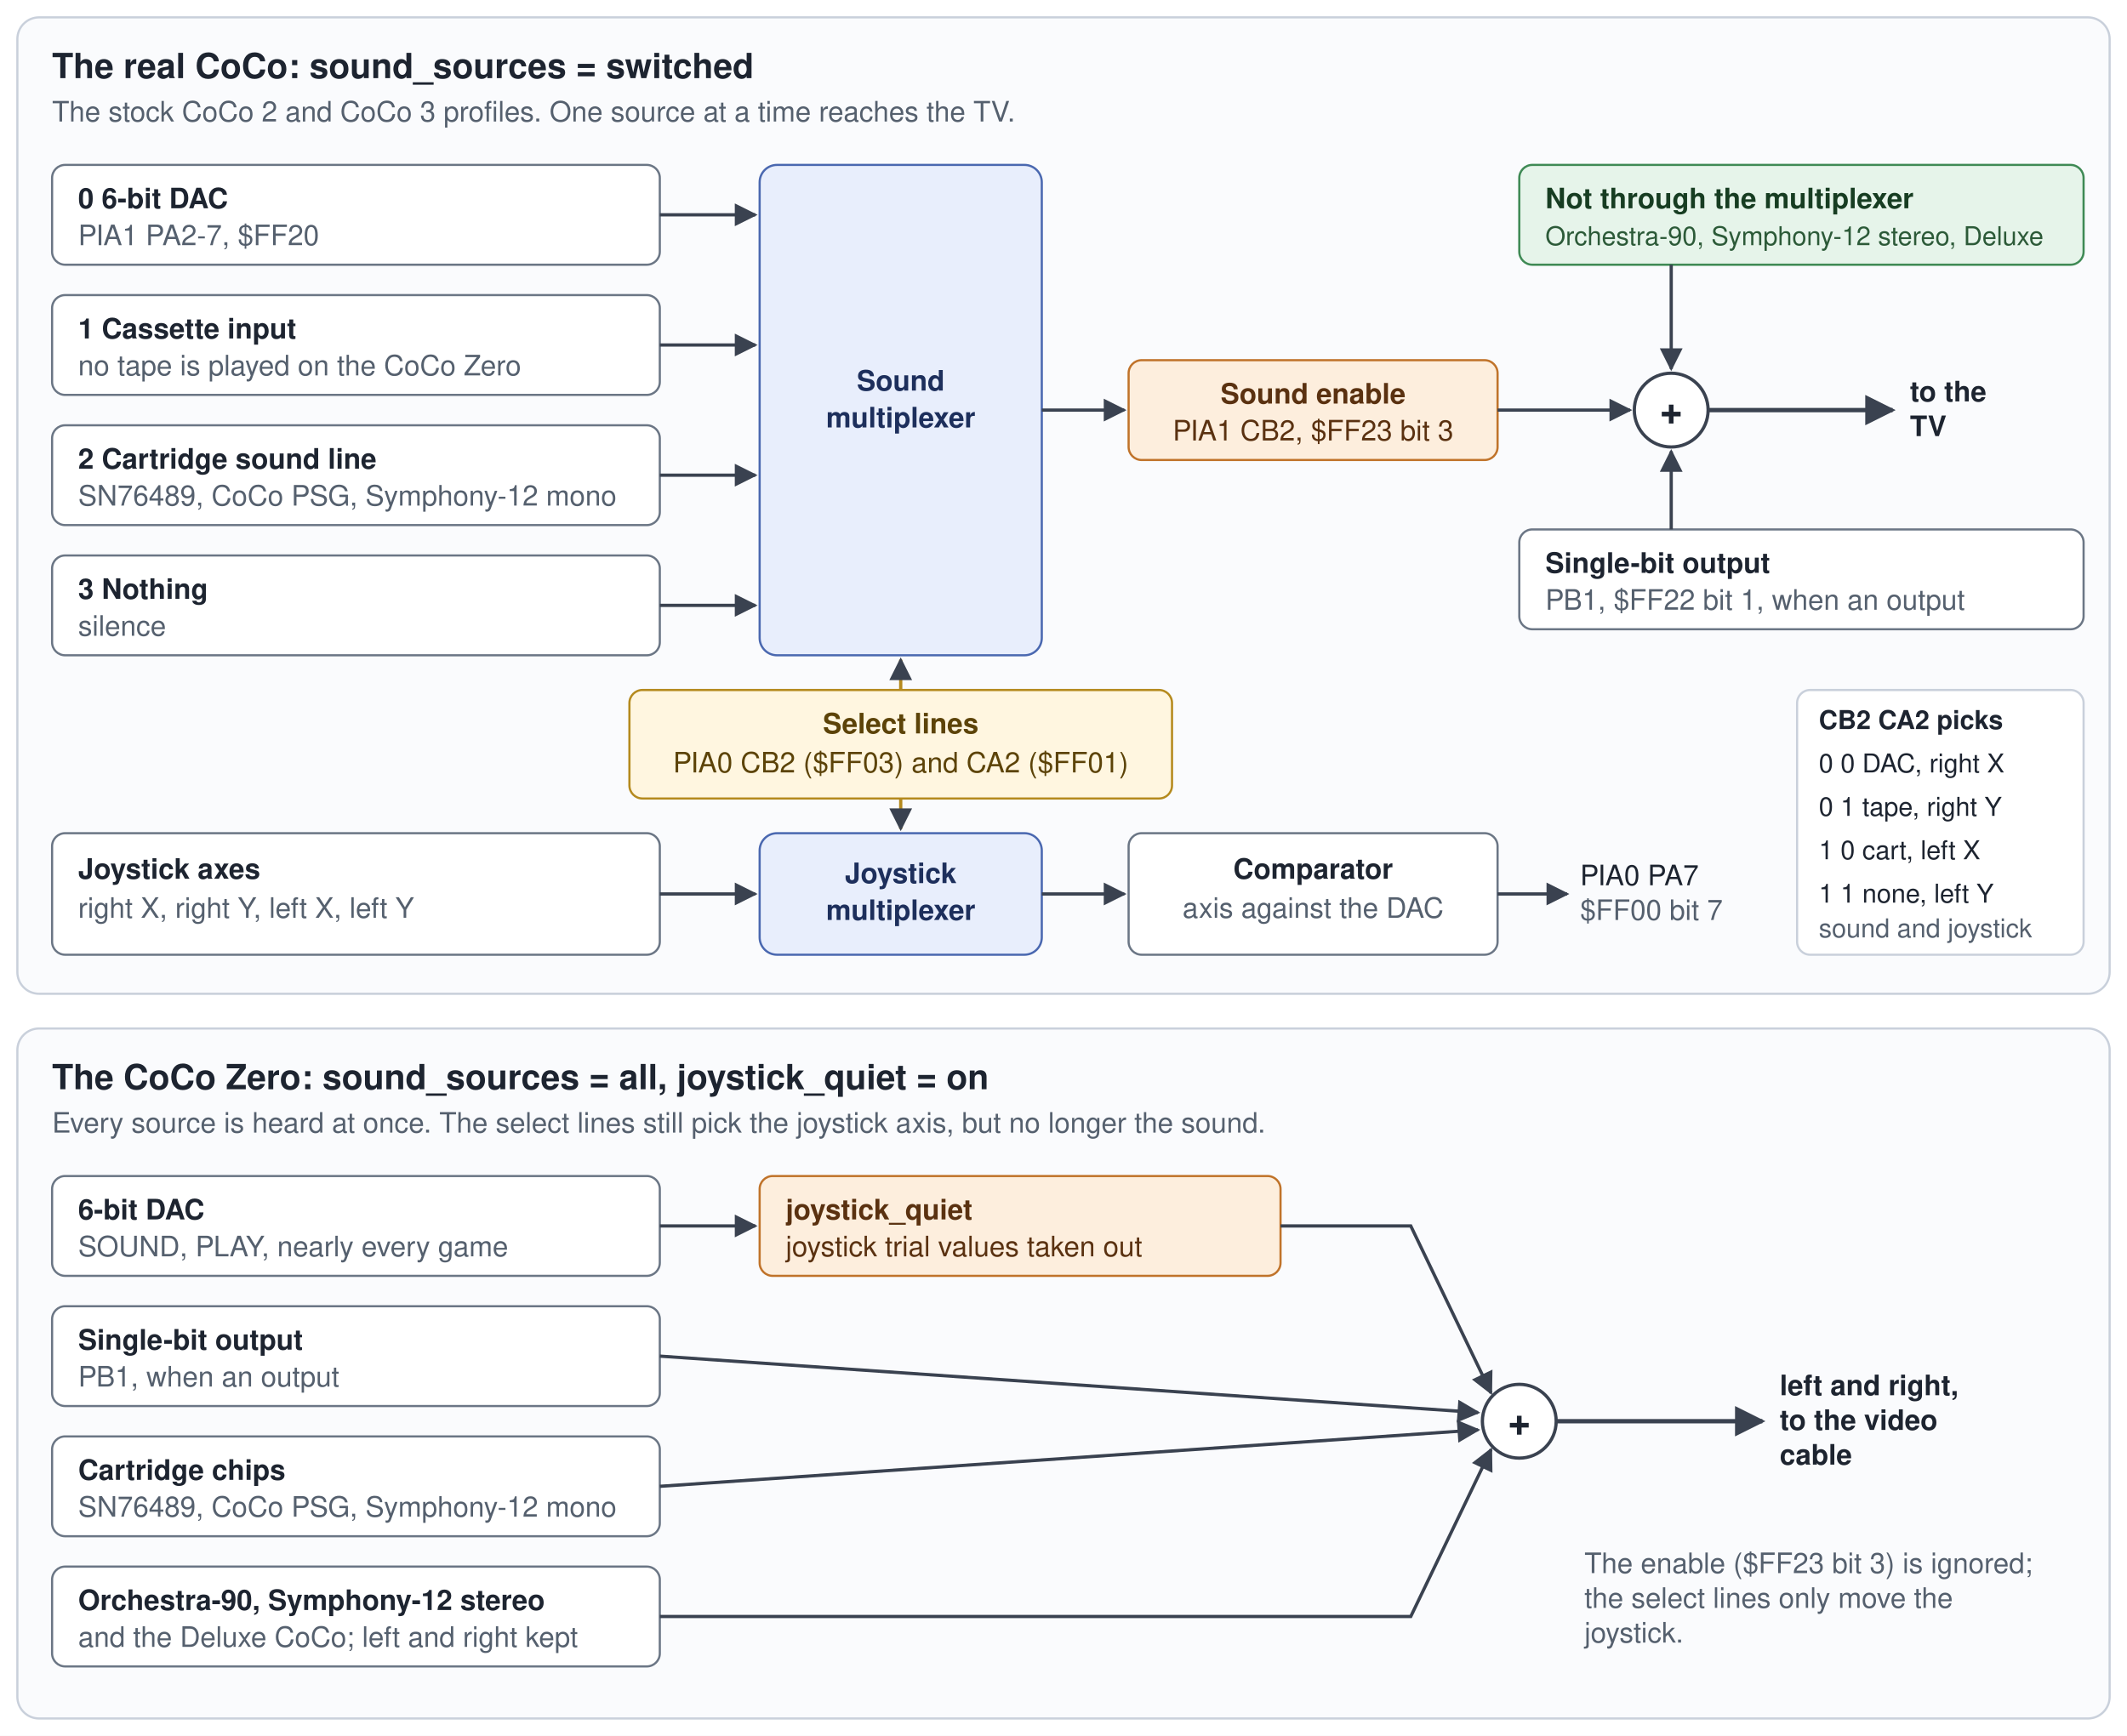
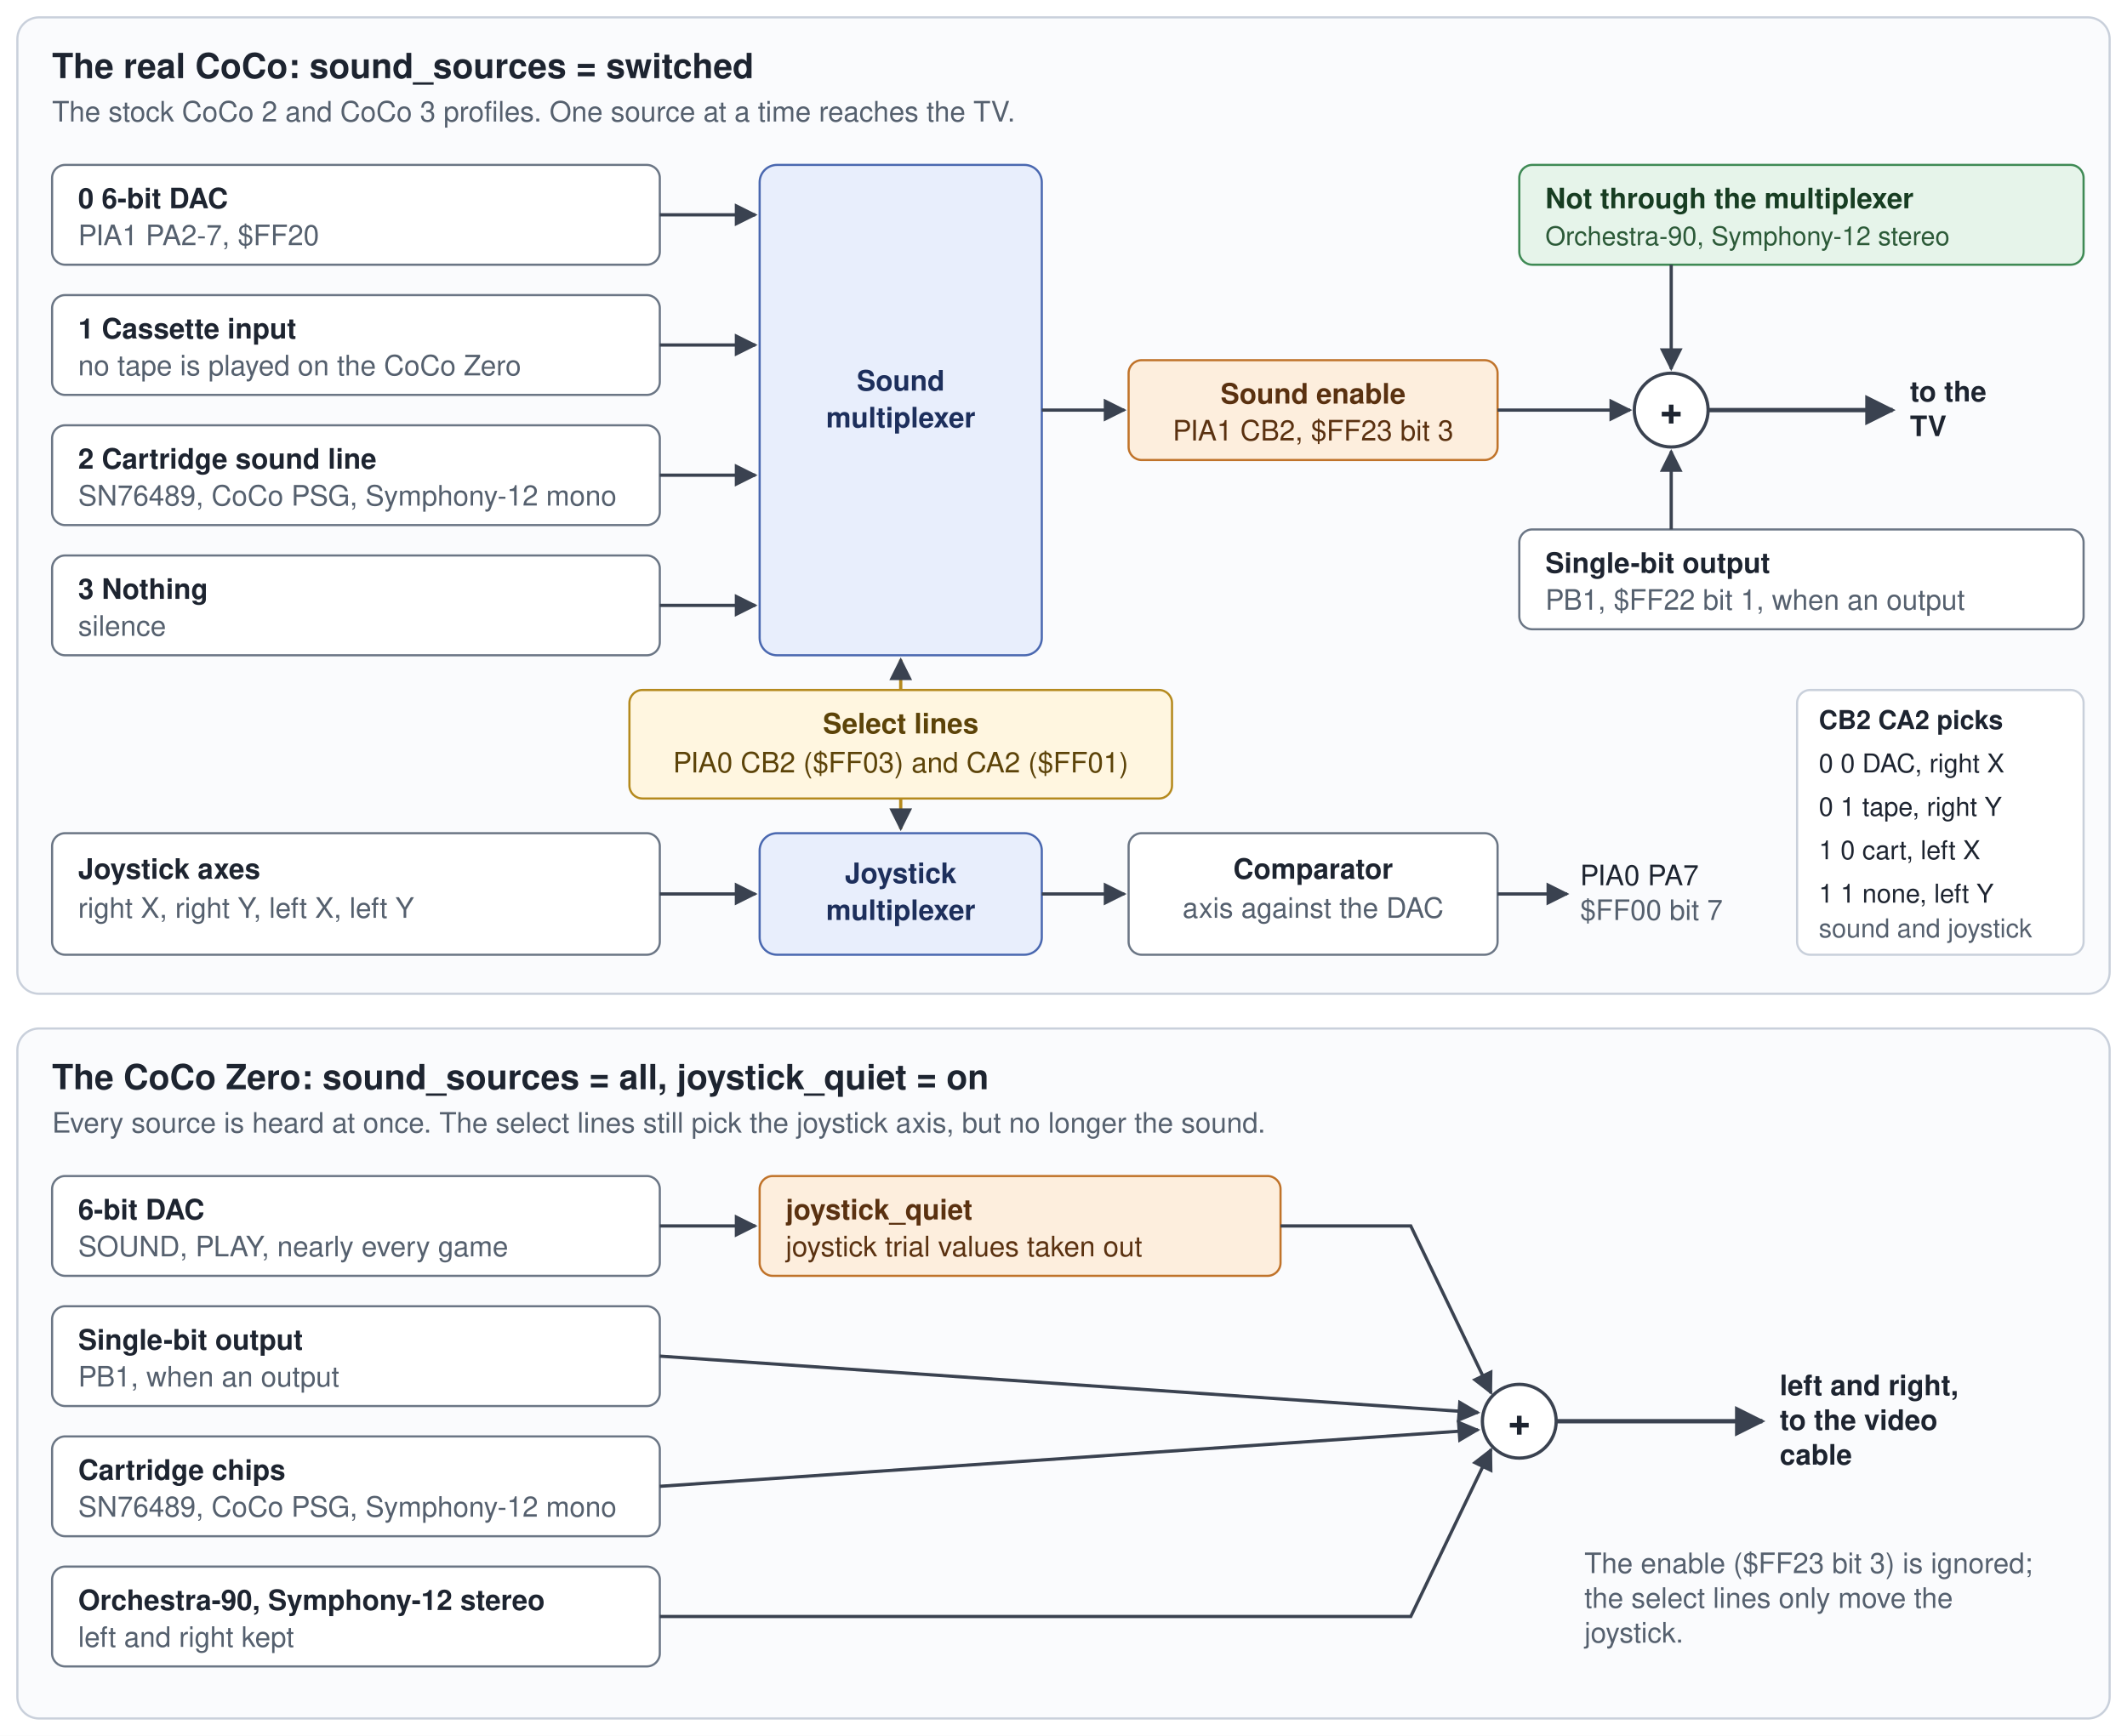
<svg xmlns="http://www.w3.org/2000/svg" width="980" height="800" viewBox="0 0 980 800" font-family="Helvetica, Arial, sans-serif" font-size="13">
  <defs>
    <marker id="arrow" viewBox="0 0 10 10" refX="9" refY="5" markerWidth="7" markerHeight="7" orient="auto-start-reverse">
      <path d="M0,0 L10,5 L0,10 z" fill="#3a4250" />
    </marker>
  </defs>
  <rect x="0" y="0" width="980" height="800" fill="#ffffff" />
  <rect x="8" y="8" width="964" height="450" rx="10" fill="#fafbfd" stroke="#c9d0db" />
  <text x="24" y="36" font-size="16" font-weight="bold" fill="#1d2430">The real CoCo: sound_sources = switched</text>
  <text x="24" y="56" fill="#55606e">The stock CoCo 2 and CoCo 3 profiles. One source at a time reaches the TV.</text>
  <g fill="#ffffff" stroke="#6b7685">
    <rect x="24" y="76" width="280" height="46" rx="6" />
    <rect x="24" y="136" width="280" height="46" rx="6" />
    <rect x="24" y="196" width="280" height="46" rx="6" />
    <rect x="24" y="256" width="280" height="46" rx="6" />
  </g>
  <text x="36" y="96" font-weight="bold" fill="#1d2430">0  6-bit DAC</text>
  <text x="36" y="113" fill="#55606e">PIA1 PA2-7, $FF20</text>
  <text x="36" y="156" font-weight="bold" fill="#1d2430">1  Cassette input</text>
  <text x="36" y="173" fill="#55606e">no tape is played on the CoCo Zero</text>
  <text x="36" y="216" font-weight="bold" fill="#1d2430">2  Cartridge sound line</text>
  <text x="36" y="233" fill="#55606e">SN76489, CoCo PSG, Symphony-12 mono</text>
  <text x="36" y="276" font-weight="bold" fill="#1d2430">3  Nothing</text>
  <text x="36" y="293" fill="#55606e">silence</text>
  <rect x="350" y="76" width="130" height="226" rx="8" fill="#e8eefc" stroke="#4a68b0" />
  <text x="415" y="180" text-anchor="middle" font-weight="bold" fill="#1d2f5c">Sound</text>
  <text x="415" y="197" text-anchor="middle" font-weight="bold" fill="#1d2f5c">multiplexer</text>
  <g stroke="#3a4250" stroke-width="1.5" fill="none" marker-end="url(#arrow)">
    <path d="M304,99 L348,99" />
    <path d="M304,159 L348,159" />
    <path d="M304,219 L348,219" />
    <path d="M304,279 L348,279" />
  </g>
  <rect x="290" y="318" width="250" height="50" rx="6" fill="#fff6e0" stroke="#b58a1e" />
  <text x="415" y="338" text-anchor="middle" font-weight="bold" fill="#5c4308">Select lines</text>
  <text x="415" y="356" text-anchor="middle" fill="#5c4308">PIA0 CB2 ($FF03) and CA2 ($FF01)</text>
  <g stroke="#b58a1e" stroke-width="1.5" fill="none" marker-end="url(#arrow)">
    <path d="M415,318 L415,304" />
    <path d="M415,368 L415,382" />
  </g>
  <rect x="520" y="166" width="170" height="46" rx="6" fill="#fdeedd" stroke="#c0732a" />
  <text x="605" y="186" text-anchor="middle" font-weight="bold" fill="#5a3110">Sound enable</text>
  <text x="605" y="203" text-anchor="middle" fill="#5a3110">PIA1 CB2, $FF23 bit 3</text>
  <path d="M480,189 L518,189" stroke="#3a4250" stroke-width="1.5" fill="none" marker-end="url(#arrow)" />
  <circle cx="770" cy="189" r="17" fill="#ffffff" stroke="#3a4250" stroke-width="1.5" />
  <text x="770" y="195" text-anchor="middle" font-size="18" font-weight="bold" fill="#1d2430">+</text>
  <path d="M690,189 L751,189" stroke="#3a4250" stroke-width="1.5" fill="none" marker-end="url(#arrow)" />
  <rect x="700" y="76" width="260" height="46" rx="6" fill="#e6f4ea" stroke="#3f8a55" />
  <text x="712" y="96" font-weight="bold" fill="#173d22">Not through the multiplexer</text>
-   <text x="712" y="113" fill="#2c5a38" font-size="12">Orchestra-90, Symphony-12 stereo, Deluxe</text>
+   <text x="712" y="113" fill="#2c5a38" font-size="12">Orchestra-90, Symphony-12 stereo</text>
  <path d="M770,122 L770,170" stroke="#3a4250" stroke-width="1.5" fill="none" marker-end="url(#arrow)" />
  <rect x="700" y="244" width="260" height="46" rx="6" fill="#ffffff" stroke="#6b7685" />
  <text x="712" y="264" font-weight="bold" fill="#1d2430">Single-bit output</text>
  <text x="712" y="281" fill="#55606e">PB1, $FF22 bit 1, when an output</text>
  <path d="M770,244 L770,208" stroke="#3a4250" stroke-width="1.5" fill="none" marker-end="url(#arrow)" />
  <path d="M787,189 L872,189" stroke="#3a4250" stroke-width="2" fill="none" marker-end="url(#arrow)" />
  <text x="880" y="185" font-weight="bold" fill="#1d2430">to the</text>
  <text x="880" y="201" font-weight="bold" fill="#1d2430">TV</text>
  <rect x="24" y="384" width="280" height="56" rx="6" fill="#ffffff" stroke="#6b7685" />
  <text x="36" y="405" font-weight="bold" fill="#1d2430">Joystick axes</text>
  <text x="36" y="423" fill="#55606e">right X, right Y, left X, left Y</text>
  <rect x="350" y="384" width="130" height="56" rx="8" fill="#e8eefc" stroke="#4a68b0" />
  <text x="415" y="407" text-anchor="middle" font-weight="bold" fill="#1d2f5c">Joystick</text>
  <text x="415" y="424" text-anchor="middle" font-weight="bold" fill="#1d2f5c">multiplexer</text>
  <path d="M304,412 L348,412" stroke="#3a4250" stroke-width="1.5" fill="none" marker-end="url(#arrow)" />
  <rect x="520" y="384" width="170" height="56" rx="6" fill="#ffffff" stroke="#6b7685" />
  <text x="605" y="405" text-anchor="middle" font-weight="bold" fill="#1d2430">Comparator</text>
  <text x="605" y="423" text-anchor="middle" fill="#55606e">axis against the DAC</text>
  <path d="M480,412 L518,412" stroke="#3a4250" stroke-width="1.5" fill="none" marker-end="url(#arrow)" />
  <path d="M690,412 L722,412" stroke="#3a4250" stroke-width="1.5" fill="none" marker-end="url(#arrow)" />
  <text x="728" y="408" fill="#1d2430">PIA0 PA7</text>
  <text x="728" y="424" fill="#55606e">$FF00 bit 7</text>
  <g font-size="12">
    <rect x="828" y="318" width="132" height="122" rx="6" fill="#ffffff" stroke="#c9d0db" />
    <text x="838" y="336" font-weight="bold" fill="#1d2430">CB2 CA2 picks</text>
    <text x="838" y="356" fill="#1d2430">0 0  DAC, right X</text>
    <text x="838" y="376" fill="#1d2430">0 1  tape, right Y</text>
    <text x="838" y="396" fill="#1d2430">1 0  cart, left X</text>
    <text x="838" y="416" fill="#1d2430">1 1  none, left Y</text>
    <text x="838" y="432" fill="#55606e">sound and joystick</text>
  </g>
  <rect x="8" y="474" width="964" height="318" rx="10" fill="#fafbfd" stroke="#c9d0db" />
  <text x="24" y="502" font-size="16" font-weight="bold" fill="#1d2430">The CoCo Zero: sound_sources = all, joystick_quiet = on</text>
  <text x="24" y="522" fill="#55606e">Every source is heard at once. The select lines still pick the joystick axis, but no longer the sound.</text>
  <g fill="#ffffff" stroke="#6b7685">
    <rect x="24" y="542" width="280" height="46" rx="6" />
    <rect x="24" y="602" width="280" height="46" rx="6" />
    <rect x="24" y="662" width="280" height="46" rx="6" />
    <rect x="24" y="722" width="280" height="46" rx="6" />
  </g>
  <text x="36" y="562" font-weight="bold" fill="#1d2430">6-bit DAC</text>
  <text x="36" y="579" fill="#55606e">SOUND, PLAY, nearly every game</text>
  <text x="36" y="622" font-weight="bold" fill="#1d2430">Single-bit output</text>
  <text x="36" y="639" fill="#55606e">PB1, when an output</text>
  <text x="36" y="682" font-weight="bold" fill="#1d2430">Cartridge chips</text>
  <text x="36" y="699" fill="#55606e">SN76489, CoCo PSG, Symphony-12 mono</text>
  <text x="36" y="742" font-weight="bold" fill="#1d2430">Orchestra-90, Symphony-12 stereo</text>
-   <text x="36" y="759" fill="#55606e">and the Deluxe CoCo; left and right kept</text>
+   <text x="36" y="759" fill="#55606e">left and right kept</text>
  <rect x="350" y="542" width="240" height="46" rx="6" fill="#fdeedd" stroke="#c0732a" />
  <text x="362" y="562" font-weight="bold" fill="#5a3110">joystick_quiet</text>
  <text x="362" y="579" fill="#5a3110">joystick trial values taken out</text>
  <path d="M304,565 L348,565" stroke="#3a4250" stroke-width="1.5" fill="none" marker-end="url(#arrow)" />
  <circle cx="700" cy="655" r="17" fill="#ffffff" stroke="#3a4250" stroke-width="1.5" />
  <text x="700" y="661" text-anchor="middle" font-size="18" font-weight="bold" fill="#1d2430">+</text>
  <g stroke="#3a4250" stroke-width="1.5" fill="none" marker-end="url(#arrow)">
    <path d="M590,565 L650,565 L687,642" />
    <path d="M304,625 L681,651" />
    <path d="M304,685 L681,659" />
    <path d="M304,745 L650,745 L687,668" />
  </g>
  <path d="M717,655 L812,655" stroke="#3a4250" stroke-width="2" fill="none" marker-end="url(#arrow)" />
  <text x="820" y="643" font-weight="bold" fill="#1d2430">left and right,</text>
  <text x="820" y="659" font-weight="bold" fill="#1d2430">to the video</text>
  <text x="820" y="675" font-weight="bold" fill="#1d2430">cable</text>
  <text x="730" y="725" fill="#55606e">The enable ($FF23 bit 3) is ignored;</text>
  <text x="730" y="741" fill="#55606e">the select lines only move the</text>
  <text x="730" y="757" fill="#55606e">joystick.</text>
</svg>
